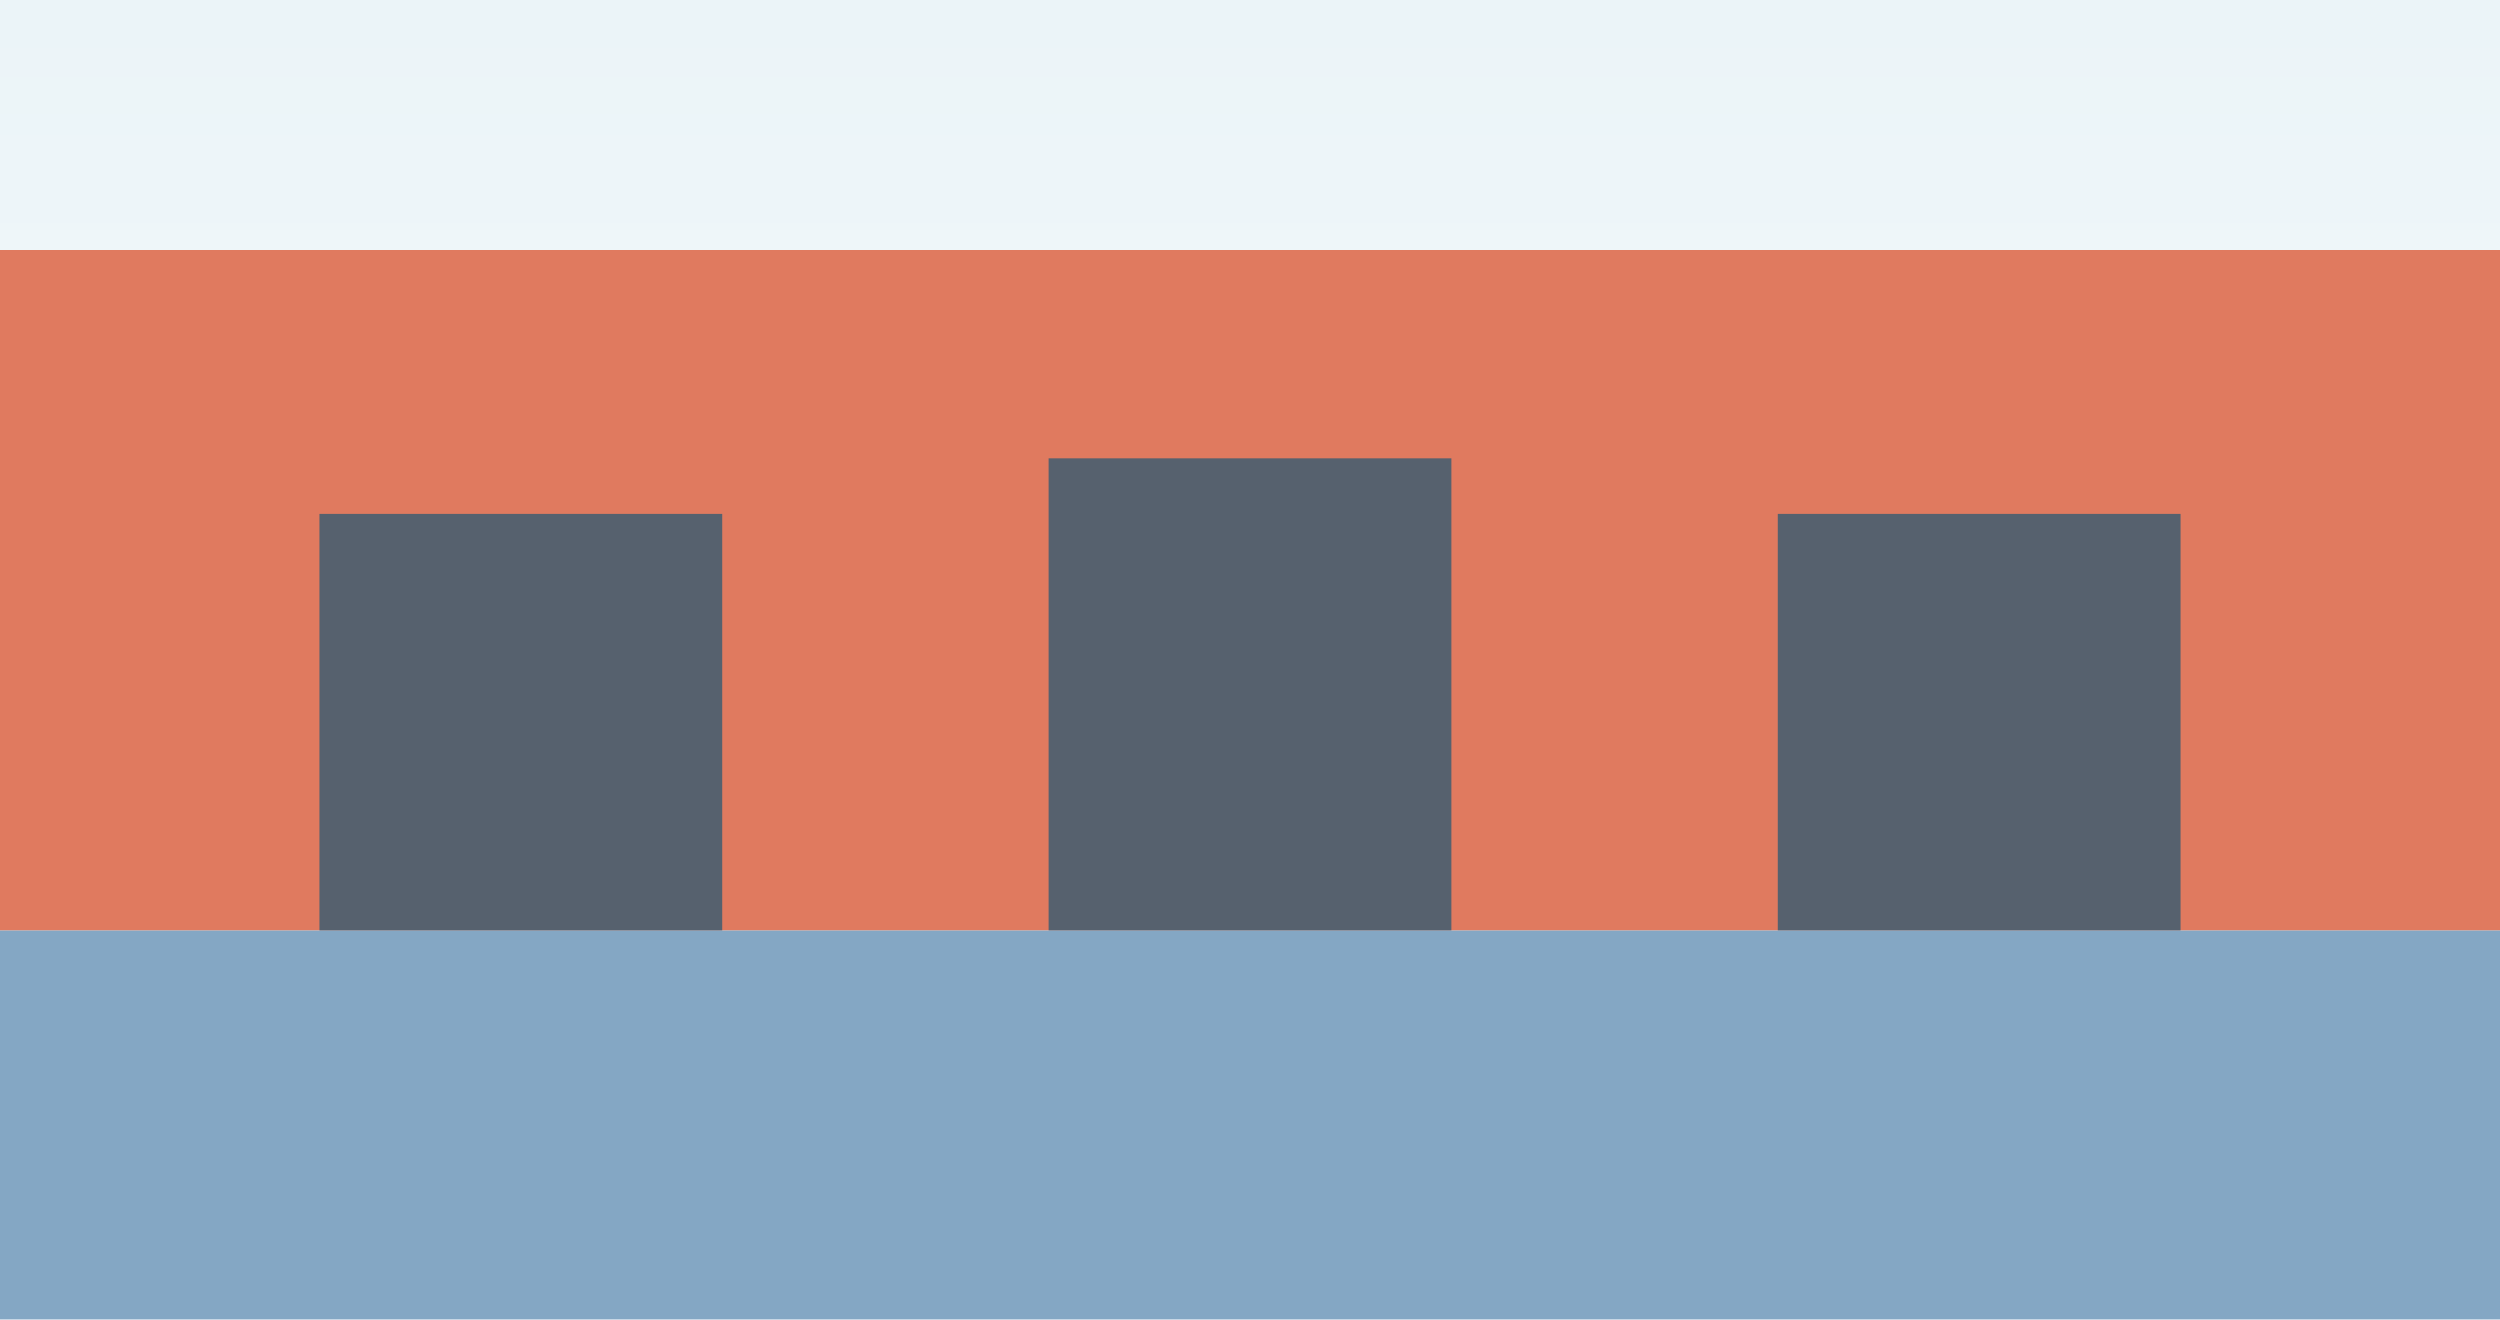
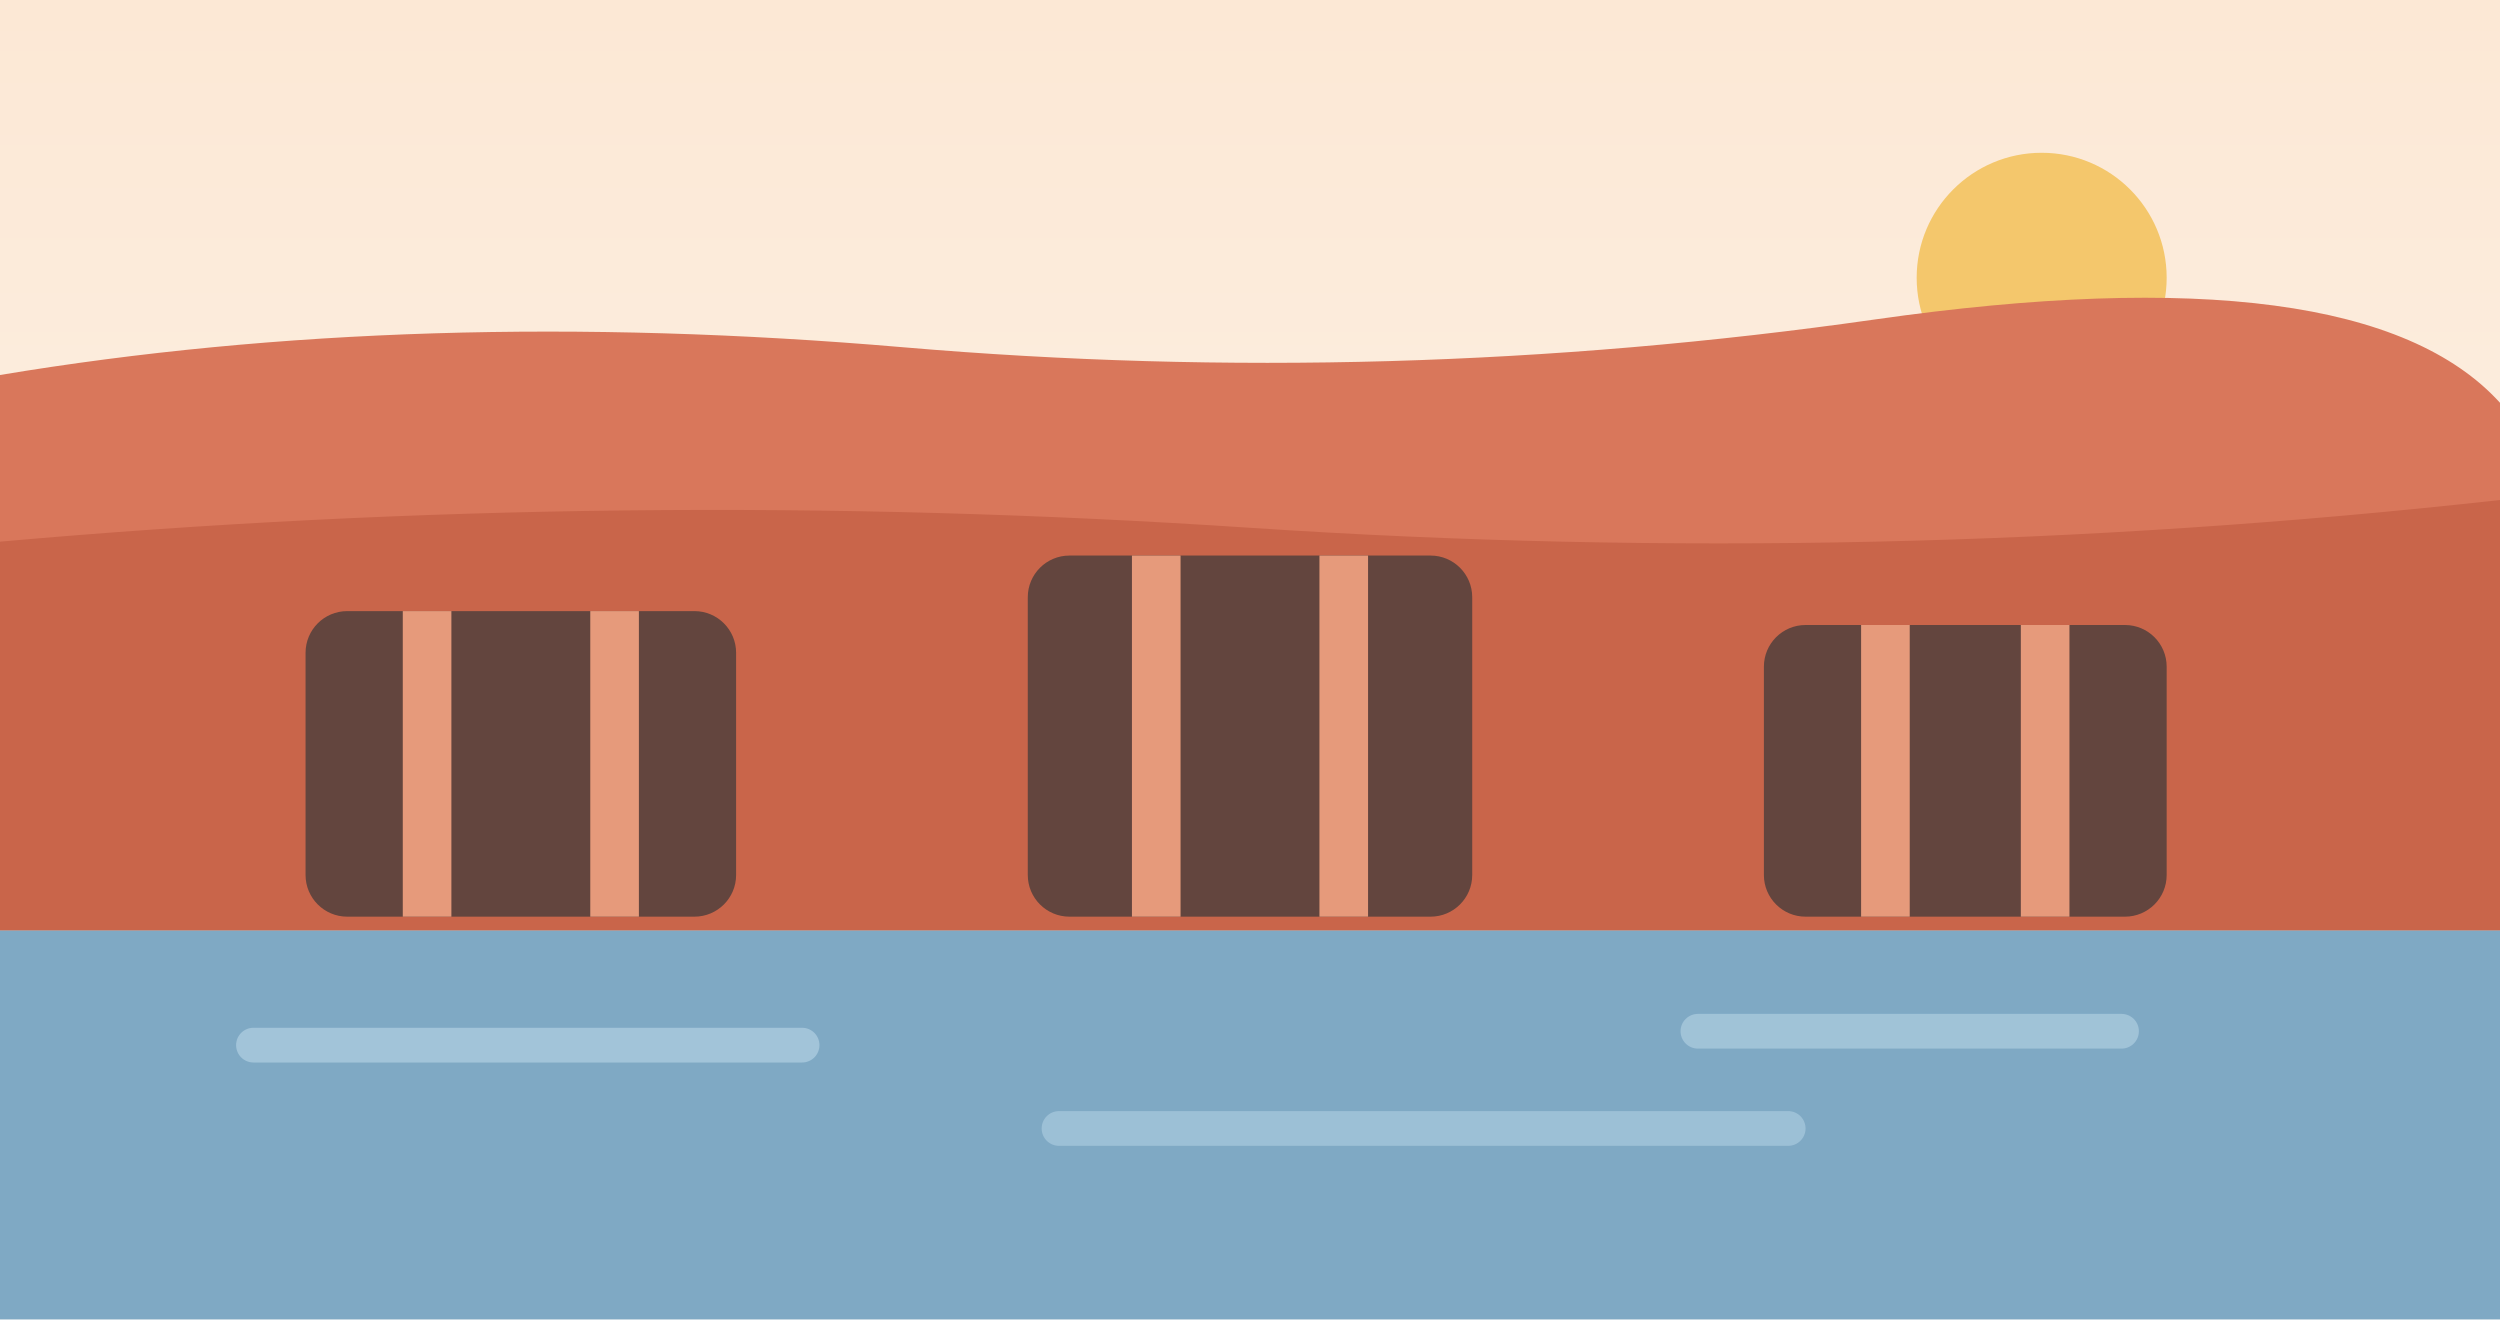
<svg xmlns="http://www.w3.org/2000/svg" viewBox="0 0 360 190">
  <defs>
-     <linearGradient id="sky-flat-95545" x1="0" y1="0" x2="0" y2="1">
-       <stop offset="0%" stop-color="#EBF4F8" />
-       <stop offset="100%" stop-color="#FAFDFE" />
+     <linearGradient id="pc-bdm" x1="0" y1="0" x2="0" y2="1">
+       <stop offset="0%" stop-color="#FCE8D5" />
+       <stop offset="100%" stop-color="#FDF6EE" />
    </linearGradient>
  </defs>
-   <rect width="360" height="190" fill="url(#sky-flat-95545)" />
-   <g stroke-linejoin="round">
-     <path d="M0 36h360v98H0Z" fill="#E07A5F" />
-     <rect x="46" y="74" width="58" height="60" fill="#56616E" />
-     <rect x="151" y="66" width="58" height="68" fill="#56616E" />
-     <rect x="256" y="74" width="58" height="60" fill="#56616E" />
-     <rect x="0" y="134" width="360" height="56" fill="#84A7C4" />
-   </g>
+   <rect width="360" height="190" fill="url(#pc-bdm)" />
+   <circle cx="294" cy="40" r="18" fill="#F4C76C" />
+   <path d="M0 54Q60 44 130 50T270 46T360 58V134H0Z" fill="#D9775B" />
+   <path d="M0 78Q90 70 180 76T360 72V134H0Z" fill="#C9654A" />
+   <rect x="44" y="88" width="62" height="44" rx="6" fill="#63453E" />
+   <rect x="58" y="88" width="7" height="44" fill="#E69A7B" />
+   <rect x="85" y="88" width="7" height="44" fill="#E69A7B" />
+   <rect x="148" y="80" width="64" height="52" rx="6" fill="#63453E" />
+   <rect x="163" y="80" width="7" height="52" fill="#E69A7B" />
+   <rect x="190" y="80" width="7" height="52" fill="#E69A7B" />
+   <rect x="254" y="90" width="58" height="42" rx="6" fill="#63453E" />
+   <rect x="268" y="90" width="7" height="42" fill="#E69A7B" />
+   <rect x="291" y="90" width="7" height="42" fill="#E69A7B" />
+   <rect x="0" y="134" width="360" height="56" fill="#7FA9C4" />
+   <rect x="34" y="148" width="84" height="5" rx="2.5" fill="#B5D3E5" opacity="0.65" />
+   <rect x="150" y="160" width="110" height="5" rx="2.5" fill="#B5D3E5" opacity="0.55" />
+   <rect x="242" y="146" width="66" height="5" rx="2.5" fill="#B5D3E5" opacity="0.6" />
</svg>
